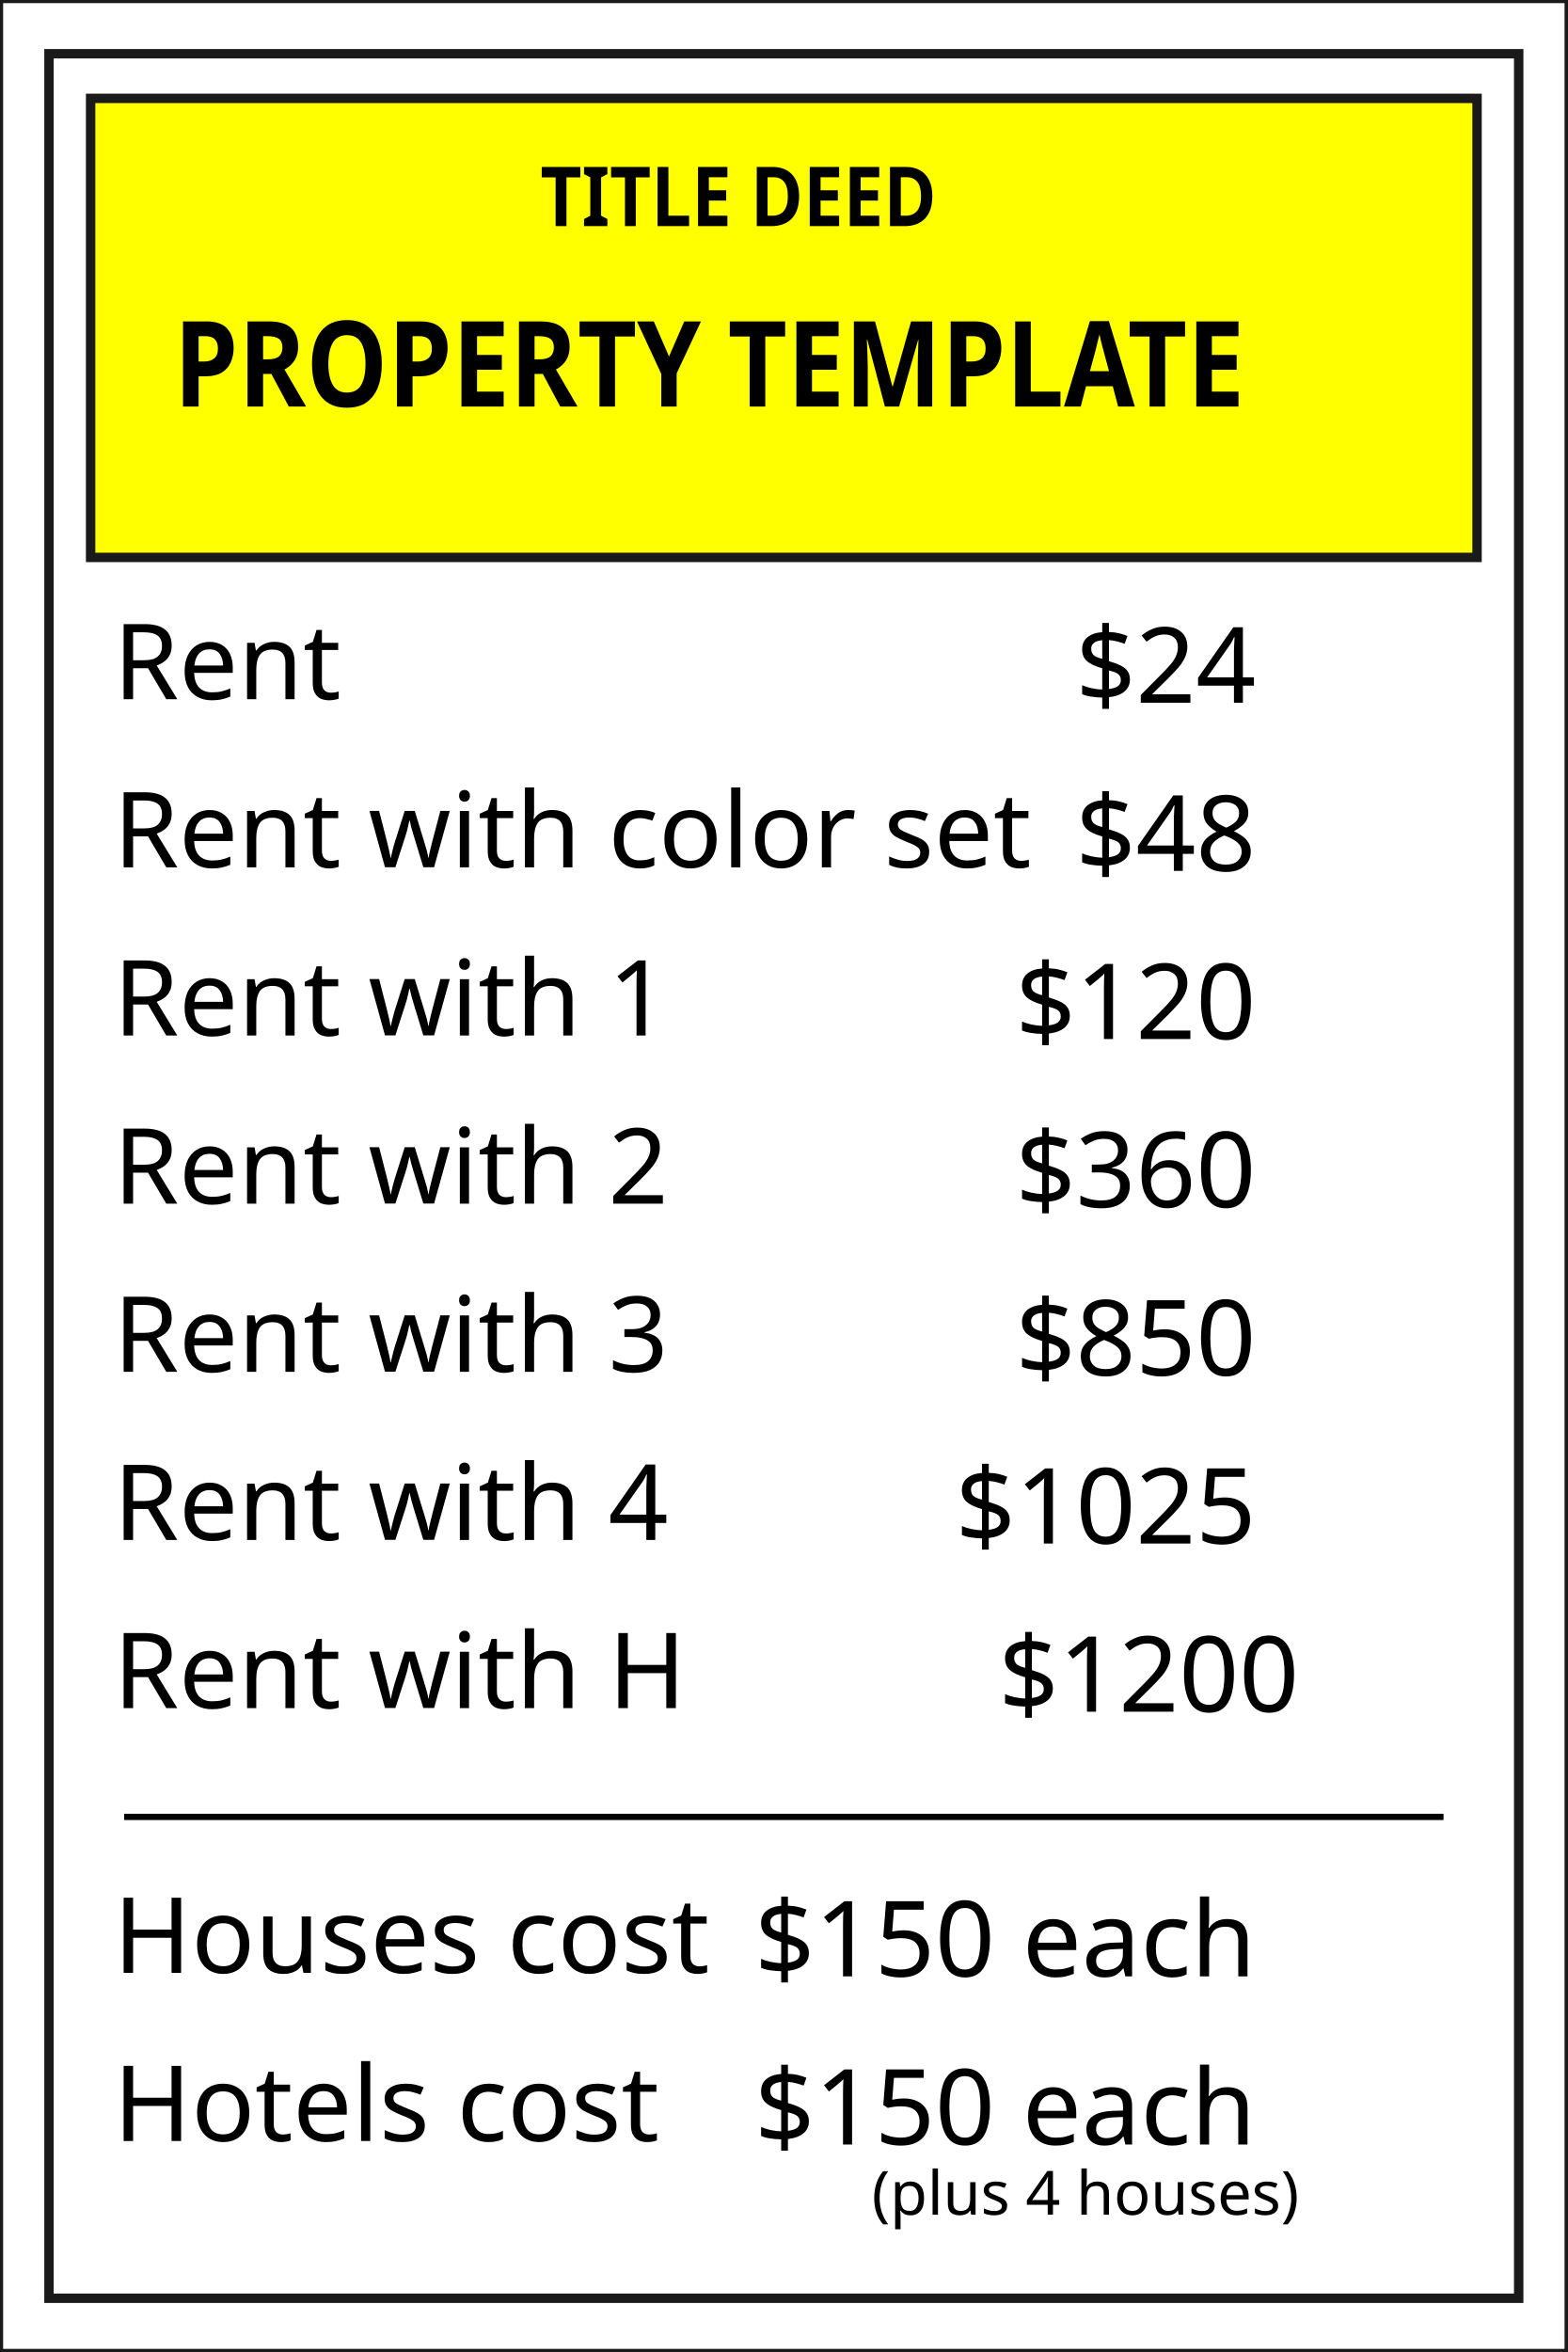
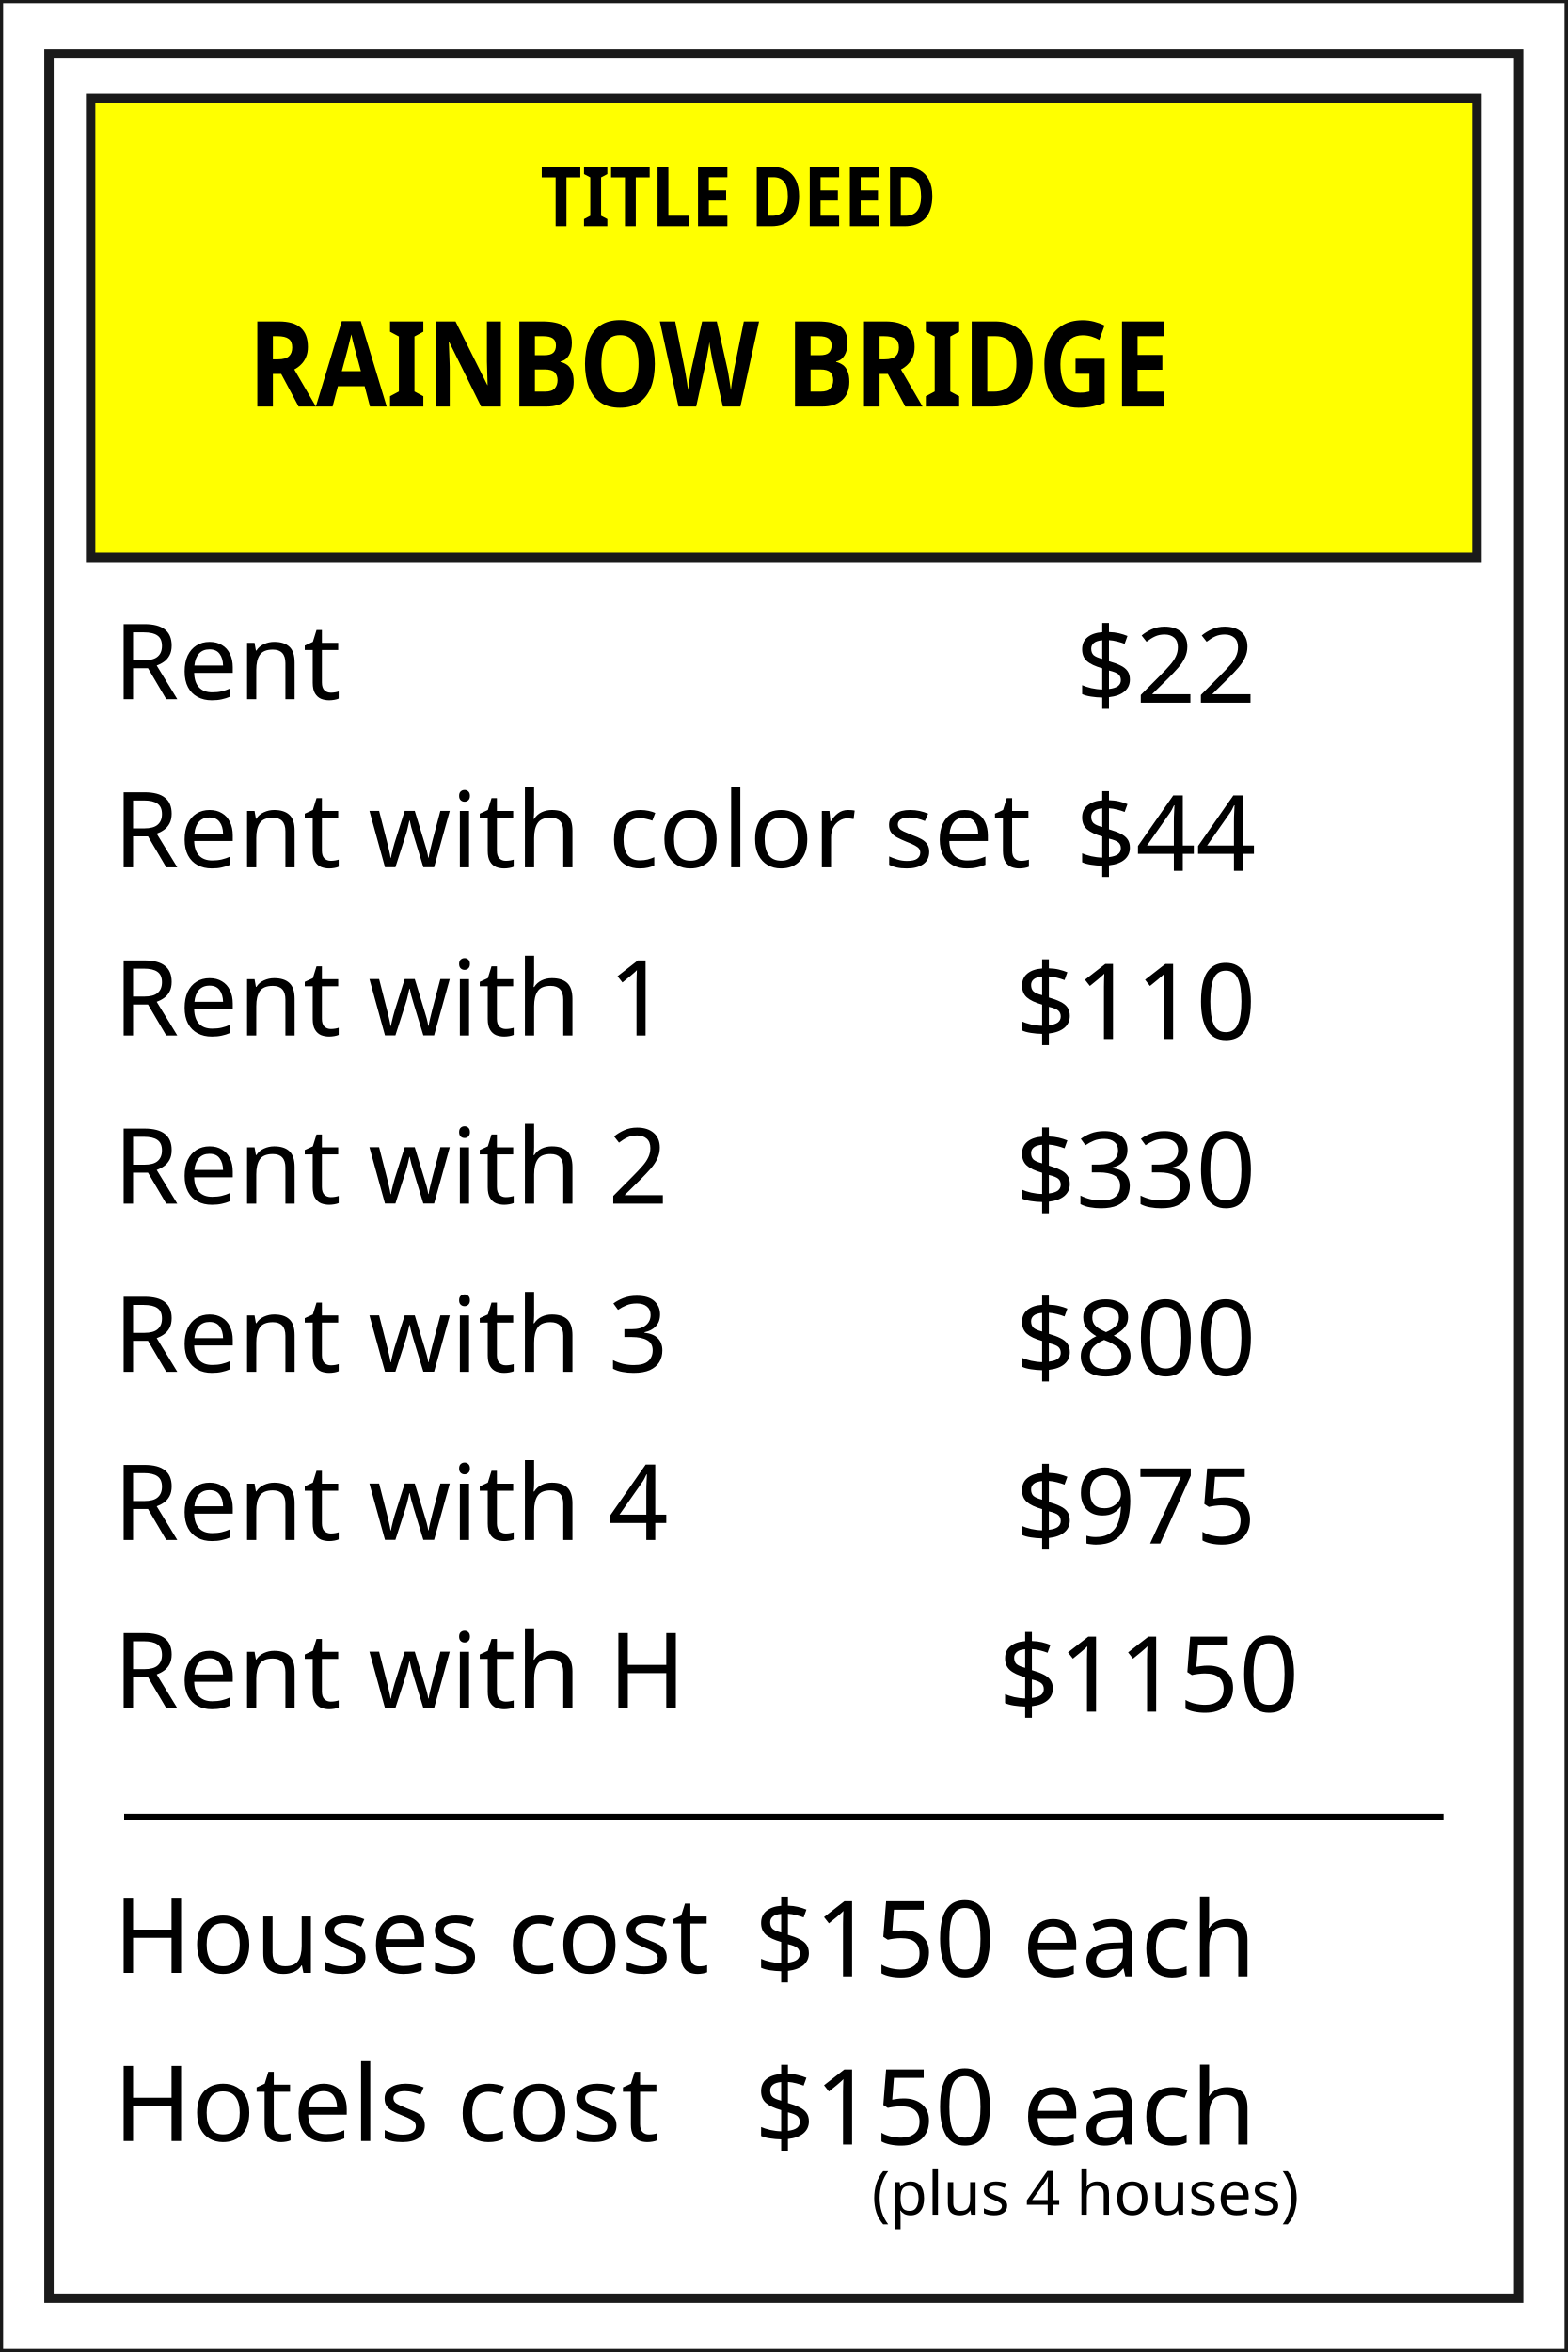
<svg xmlns="http://www.w3.org/2000/svg" width="200mm" height="300mm" viewBox="0 0 200 300" version="1.1" id="svg1">
  <defs id="defs1">
    <linearGradient id="swatch1">
      <stop style="stop-color:#ffff00;stop-opacity:1;" offset="0" id="stop1" />
    </linearGradient>
  </defs>
  <g id="layer1">
    <rect style="fill:#ffffff;stroke:#1a1a1a;stroke-width:0.8;paint-order:markers fill stroke" id="rect2" width="200" height="300" x="0" y="0" />
    <rect style="fill:none;stroke:#1a1a1a;stroke-width:1.2;stroke-dasharray:none;paint-order:stroke fill markers" id="rect1" width="187.501" height="286.291" x="6.249" y="6.854" />
    <rect style="fill:#ffff00;stroke:#1a1a1a;stroke-width:1.2;stroke-dasharray:none;paint-order:markers fill stroke;fill-opacity:1" id="rect1-3" width="176.875" height="58.551" x="11.562" y="12.548" />
    <g id="g17" transform="translate(0.9512508,3.604096)">
      <text xml:space="preserve" style="font-style:normal;font-weight:normal;font-size:10.583px;line-height:1.6;font-family:sans-serif;fill:#000000;fill-opacity:1;stroke:none;stroke-width:0.265" x="13.529" y="85.576" id="text1">
        <tspan id="tspan38" x="13.529" y="85.576" style="font-style:normal;font-variant:normal;font-weight:normal;font-stretch:normal;font-size:13.406px;line-height:1.6;font-family:Sans;-inkscape-font-specification:'Sans, Normal';font-variant-ligatures:normal;font-variant-caps:normal;font-variant-numeric:normal;font-variant-east-asian:normal">Rent</tspan>
        <tspan id="tspan39" x="13.529" y="107.025" style="font-style:normal;font-variant:normal;font-weight:normal;font-stretch:normal;font-size:13.406px;line-height:1.6;font-family:Sans;-inkscape-font-specification:'Sans, Normal';font-variant-ligatures:normal;font-variant-caps:normal;font-variant-numeric:normal;font-variant-east-asian:normal">Rent with color set</tspan>
        <tspan id="tspan40" x="13.529" y="128.474" style="font-style:normal;font-variant:normal;font-weight:normal;font-stretch:normal;font-size:13.406px;line-height:1.6;font-family:Sans;-inkscape-font-specification:'Sans, Normal';font-variant-ligatures:normal;font-variant-caps:normal;font-variant-numeric:normal;font-variant-east-asian:normal">Rent with 1</tspan>
        <tspan id="tspan41" x="13.529" y="149.923" style="font-style:normal;font-variant:normal;font-weight:normal;font-stretch:normal;font-size:13.406px;line-height:1.6;font-family:Sans;-inkscape-font-specification:'Sans, Normal';font-variant-ligatures:normal;font-variant-caps:normal;font-variant-numeric:normal;font-variant-east-asian:normal">Rent with 2</tspan>
        <tspan id="tspan42" x="13.529" y="171.372" style="font-style:normal;font-variant:normal;font-weight:normal;font-stretch:normal;font-size:13.406px;line-height:1.6;font-family:Sans;-inkscape-font-specification:'Sans, Normal';font-variant-ligatures:normal;font-variant-caps:normal;font-variant-numeric:normal;font-variant-east-asian:normal">Rent with 3</tspan>
        <tspan id="tspan43" x="13.529" y="192.821" style="font-style:normal;font-variant:normal;font-weight:normal;font-stretch:normal;font-size:13.406px;line-height:1.6;font-family:Sans;-inkscape-font-specification:'Sans, Normal';font-variant-ligatures:normal;font-variant-caps:normal;font-variant-numeric:normal;font-variant-east-asian:normal">Rent with 4</tspan>
        <tspan id="tspan44" x="13.529" y="214.27" style="font-style:normal;font-variant:normal;font-weight:normal;font-stretch:normal;font-size:13.406px;line-height:1.6;font-family:Sans;-inkscape-font-specification:'Sans, Normal';font-variant-ligatures:normal;font-variant-caps:normal;font-variant-numeric:normal;font-variant-east-asian:normal">Rent with H</tspan>
      </text>
      <text xml:space="preserve" style="font-style:normal;font-weight:normal;font-size:10.583px;line-height:1.6;font-family:sans-serif;text-align:end;text-anchor:end;fill:#000000;fill-opacity:1;stroke:none;stroke-width:0.265" x="184.047" y="86.026" id="text11">
-         <tspan id="tspan11" style="font-style:normal;font-variant:normal;font-weight:normal;font-stretch:normal;font-size:13.406px;line-height:1.6;font-family:Sans;-inkscape-font-specification:'Sans, Normal';font-variant-ligatures:normal;font-variant-caps:normal;font-variant-numeric:normal;font-variant-east-asian:normal;text-align:end;text-anchor:end;stroke-width:0.265" x="184.047" y="86.026">$24</tspan>
-         <tspan style="font-style:normal;font-variant:normal;font-weight:normal;font-stretch:normal;font-size:13.406px;line-height:1.6;font-family:Sans;-inkscape-font-specification:'Sans, Normal';font-variant-ligatures:normal;font-variant-caps:normal;font-variant-numeric:normal;font-variant-east-asian:normal;text-align:end;text-anchor:end;stroke-width:0.265" x="184.047" y="107.475" id="tspan12">$48</tspan>
-         <tspan style="font-style:normal;font-variant:normal;font-weight:normal;font-stretch:normal;font-size:13.406px;line-height:1.6;font-family:Sans;-inkscape-font-specification:'Sans, Normal';font-variant-ligatures:normal;font-variant-caps:normal;font-variant-numeric:normal;font-variant-east-asian:normal;text-align:end;text-anchor:end;stroke-width:0.265" x="184.047" y="128.924" id="tspan13">$120</tspan>
-         <tspan style="font-style:normal;font-variant:normal;font-weight:normal;font-stretch:normal;font-size:13.406px;line-height:1.6;font-family:Sans;-inkscape-font-specification:'Sans, Normal';font-variant-ligatures:normal;font-variant-caps:normal;font-variant-numeric:normal;font-variant-east-asian:normal;text-align:end;text-anchor:end;stroke-width:0.265" x="184.047" y="150.373" id="tspan14">$360</tspan>
-         <tspan style="font-style:normal;font-variant:normal;font-weight:normal;font-stretch:normal;font-size:13.406px;line-height:1.6;font-family:Sans;-inkscape-font-specification:'Sans, Normal';font-variant-ligatures:normal;font-variant-caps:normal;font-variant-numeric:normal;font-variant-east-asian:normal;text-align:end;text-anchor:end;stroke-width:0.265" x="184.047" y="171.822" id="tspan15">$850</tspan>
-         <tspan style="font-style:normal;font-variant:normal;font-weight:normal;font-stretch:normal;font-size:13.406px;line-height:1.6;font-family:Sans;-inkscape-font-specification:'Sans, Normal';font-variant-ligatures:normal;font-variant-caps:normal;font-variant-numeric:normal;font-variant-east-asian:normal;text-align:end;text-anchor:end;stroke-width:0.265" x="184.047" y="193.271" id="tspan16">$1025</tspan>
-         <tspan style="font-style:normal;font-variant:normal;font-weight:normal;font-stretch:normal;font-size:13.406px;line-height:1.6;font-family:Sans;-inkscape-font-specification:'Sans, Normal';font-variant-ligatures:normal;font-variant-caps:normal;font-variant-numeric:normal;font-variant-east-asian:normal;text-align:end;text-anchor:end;stroke-width:0.265" x="184.047" y="214.72" id="tspan17">$1200</tspan>
+         <tspan id="tspan11" style="font-style:normal;font-variant:normal;font-weight:normal;font-stretch:normal;font-size:13.406px;line-height:1.6;font-family:Sans;-inkscape-font-specification:'Sans, Normal';font-variant-ligatures:normal;font-variant-caps:normal;font-variant-numeric:normal;font-variant-east-asian:normal;text-align:end;text-anchor:end;stroke-width:0.265" x="184.047" y="86.026">$22</tspan>
+         <tspan style="font-style:normal;font-variant:normal;font-weight:normal;font-stretch:normal;font-size:13.406px;line-height:1.6;font-family:Sans;-inkscape-font-specification:'Sans, Normal';font-variant-ligatures:normal;font-variant-caps:normal;font-variant-numeric:normal;font-variant-east-asian:normal;text-align:end;text-anchor:end;stroke-width:0.265" x="184.047" y="107.475" id="tspan12">$44</tspan>
+         <tspan style="font-style:normal;font-variant:normal;font-weight:normal;font-stretch:normal;font-size:13.406px;line-height:1.6;font-family:Sans;-inkscape-font-specification:'Sans, Normal';font-variant-ligatures:normal;font-variant-caps:normal;font-variant-numeric:normal;font-variant-east-asian:normal;text-align:end;text-anchor:end;stroke-width:0.265" x="184.047" y="128.924" id="tspan13">$110</tspan>
+         <tspan style="font-style:normal;font-variant:normal;font-weight:normal;font-stretch:normal;font-size:13.406px;line-height:1.6;font-family:Sans;-inkscape-font-specification:'Sans, Normal';font-variant-ligatures:normal;font-variant-caps:normal;font-variant-numeric:normal;font-variant-east-asian:normal;text-align:end;text-anchor:end;stroke-width:0.265" x="184.047" y="150.373" id="tspan14">$330</tspan>
+         <tspan style="font-style:normal;font-variant:normal;font-weight:normal;font-stretch:normal;font-size:13.406px;line-height:1.6;font-family:Sans;-inkscape-font-specification:'Sans, Normal';font-variant-ligatures:normal;font-variant-caps:normal;font-variant-numeric:normal;font-variant-east-asian:normal;text-align:end;text-anchor:end;stroke-width:0.265" x="184.047" y="171.822" id="tspan15">$800</tspan>
+         <tspan style="font-style:normal;font-variant:normal;font-weight:normal;font-stretch:normal;font-size:13.406px;line-height:1.6;font-family:Sans;-inkscape-font-specification:'Sans, Normal';font-variant-ligatures:normal;font-variant-caps:normal;font-variant-numeric:normal;font-variant-east-asian:normal;text-align:end;text-anchor:end;stroke-width:0.265" x="184.047" y="193.271" id="tspan16">$975</tspan>
+         <tspan style="font-style:normal;font-variant:normal;font-weight:normal;font-stretch:normal;font-size:13.406px;line-height:1.6;font-family:Sans;-inkscape-font-specification:'Sans, Normal';font-variant-ligatures:normal;font-variant-caps:normal;font-variant-numeric:normal;font-variant-east-asian:normal;text-align:end;text-anchor:end;stroke-width:0.265" x="184.047" y="214.72" id="tspan17">$1150</tspan>
      </text>
    </g>
    <g id="g17-3" transform="translate(0.9512508,166.0587)">
      <text xml:space="preserve" style="font-style:normal;font-variant:normal;font-weight:normal;font-stretch:normal;font-size:13.406px;line-height:1.6;font-family:sans-serif;-inkscape-font-specification:'sans-serif, Normal';font-variant-ligatures:normal;font-variant-caps:normal;font-variant-numeric:normal;font-variant-east-asian:normal;fill:#000000;fill-opacity:1;stroke:none;stroke-width:0.265" x="13.529" y="85.576" id="text1-8">
        <tspan id="tspan1-1" style="font-style:normal;font-variant:normal;font-weight:normal;font-stretch:normal;font-size:13.406px;line-height:1.6;font-family:sans-serif;-inkscape-font-specification:'sans-serif, Normal';font-variant-ligatures:normal;font-variant-caps:normal;font-variant-numeric:normal;font-variant-east-asian:normal;stroke-width:0.265" x="13.529" y="85.576">Houses cost</tspan>
        <tspan style="font-style:normal;font-variant:normal;font-weight:normal;font-stretch:normal;font-size:13.406px;line-height:1.6;font-family:sans-serif;-inkscape-font-specification:'sans-serif, Normal';font-variant-ligatures:normal;font-variant-caps:normal;font-variant-numeric:normal;font-variant-east-asian:normal;stroke-width:0.265" x="13.529" y="107.025" id="tspan8-4">Hotels cost</tspan>
      </text>
      <text xml:space="preserve" style="font-style:normal;font-weight:normal;font-size:10.583px;line-height:0;font-family:sans-serif;text-align:end;text-anchor:end;fill:#000000;fill-opacity:1;stroke:none;stroke-width:0.265" x="184.047" y="86.026" id="text11-9">
        <tspan style="font-style:normal;font-variant:normal;font-weight:normal;font-stretch:normal;font-size:13.406px;line-height:1.6;font-family:Sans;-inkscape-font-specification:'Sans, Normal';font-variant-ligatures:normal;font-variant-caps:normal;font-variant-numeric:normal;font-variant-east-asian:normal;text-align:end;text-anchor:end;stroke-width:0.265" id="tspan47" x="184.047" y="86.026">$150 each</tspan>
        <tspan style="font-style:normal;font-variant:normal;font-weight:normal;font-stretch:normal;font-size:13.406px;line-height:1.6;font-family:Sans;-inkscape-font-specification:'Sans, Normal';font-variant-ligatures:normal;font-variant-caps:normal;font-variant-numeric:normal;font-variant-east-asian:normal;text-align:end;text-anchor:end;stroke-width:0.265" id="tspan48" x="184.047" y="107.475">$150 each</tspan>
        <tspan style="font-size:7.761px;line-height:1.25;text-align:end;letter-spacing:0px;text-anchor:end;stroke-width:0.265" x="184.047" y="121.428" id="tspan23" dy="-5">(plus 4 houses)</tspan>
      </text>
    </g>
    <path style="fill:none;stroke:#000000;stroke-width:0.8;stroke-linecap:butt;stroke-linejoin:miter;stroke-dasharray:none;stroke-opacity:1" d="M 15.84,231.747 H 184.16" id="path23" />
    <text xml:space="preserve" style="font-style:normal;font-variant:normal;font-weight:normal;font-stretch:normal;font-size:9.834px;font-family:sans-serif;-inkscape-font-specification:'sans-serif, ';font-variant-ligatures:normal;font-variant-caps:normal;font-variant-numeric:normal;font-variant-east-asian:normal;fill:#000000;fill-opacity:1;stroke:none;stroke-width:0.246" x="107.771" y="26.802" id="text49" transform="scale(0.9291767,1.076222)">
      <tspan id="tspan49" style="font-style:normal;font-variant:normal;font-weight:bold;font-stretch:normal;font-size:9.834px;font-family:Sans;-inkscape-font-specification:'Sans, Bold';font-variant-ligatures:normal;font-variant-caps:normal;font-variant-numeric:normal;font-variant-east-asian:normal;text-align:center;text-anchor:middle;stroke-width:0.246" x="107.771" y="26.802">TITLE DEED</tspan>
    </text>
    <text xml:space="preserve" style="font-style:normal;font-weight:normal;font-size:14.111px;font-family:sans-serif;fill:#000000;fill-opacity:1;stroke:none;stroke-width:0.246" x="106.648" y="48.133" id="text50" transform="scale(0.9282208,1.07733)">
-       <tspan id="tspan50" style="font-weight:bold;font-size:14.111px;text-align:center;text-anchor:middle;stroke-width:0.246" x="106.648" y="48.133">PROPERTY TEMPLATE</tspan>
+       <tspan id="tspan50" style="font-weight:bold;font-size:14.111px;text-align:center;text-anchor:middle;stroke-width:0.246" x="106.648" y="48.133">RAINBOW BRIDGE</tspan>
    </text>
  </g>
</svg>
